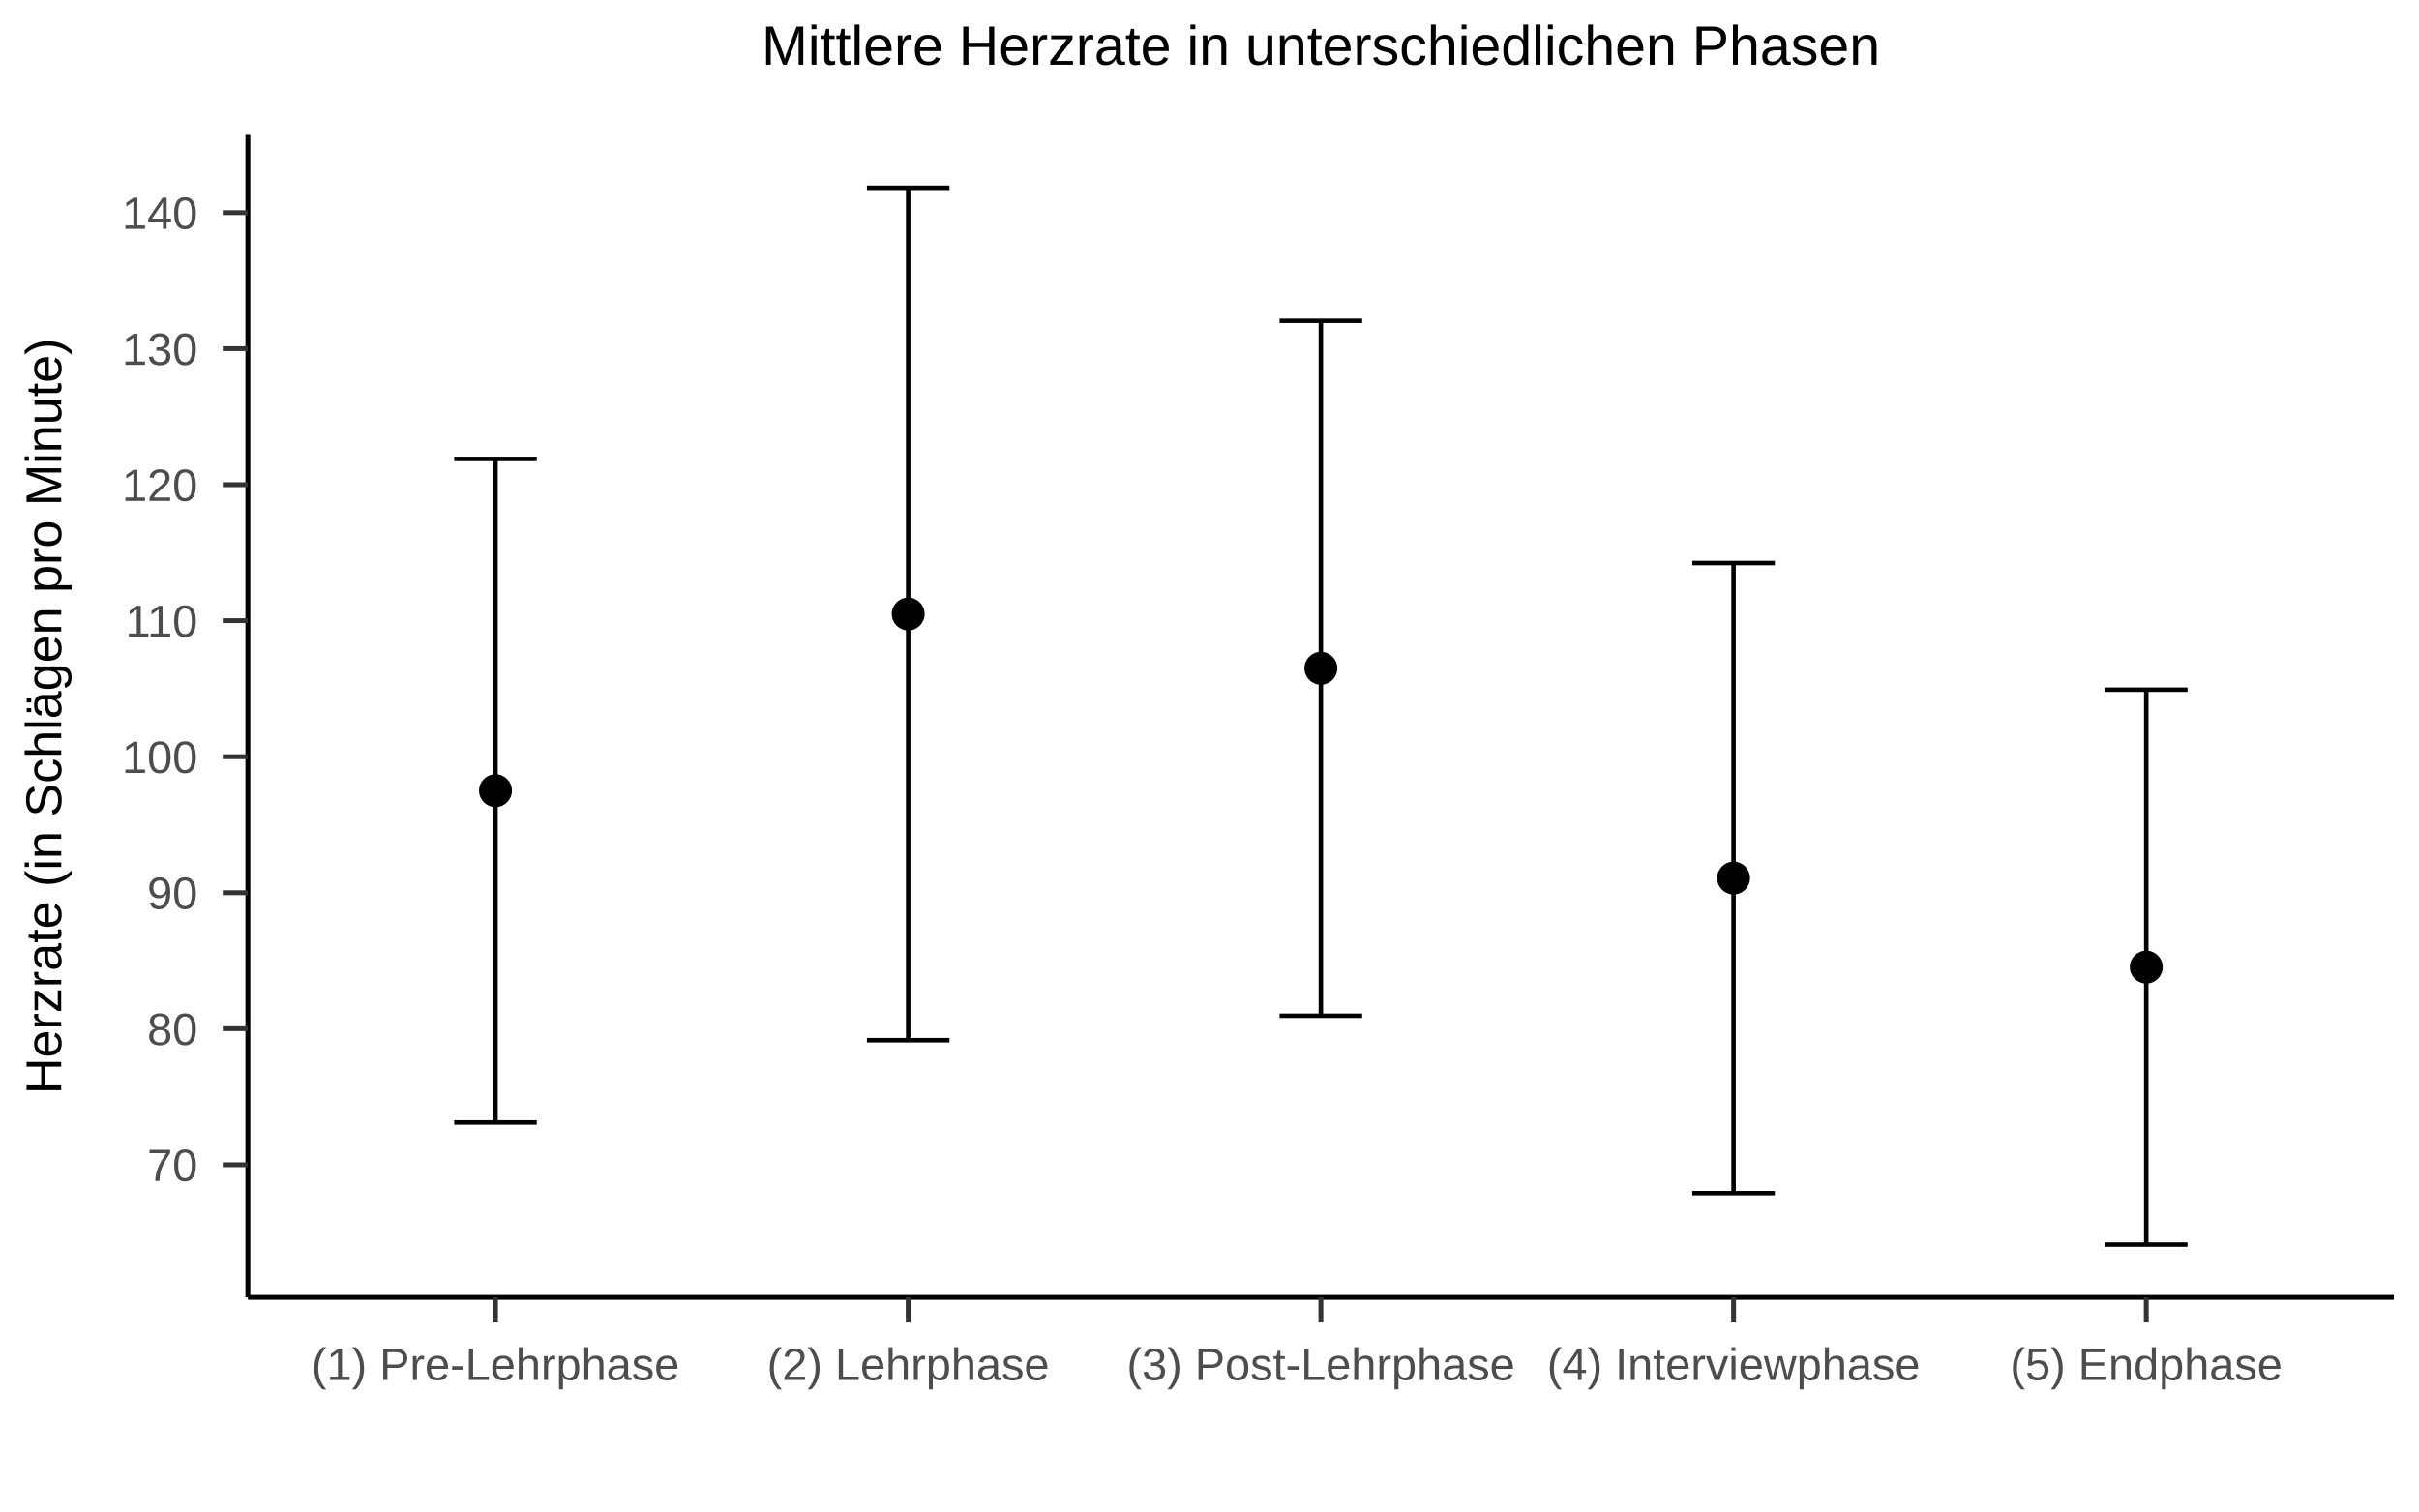
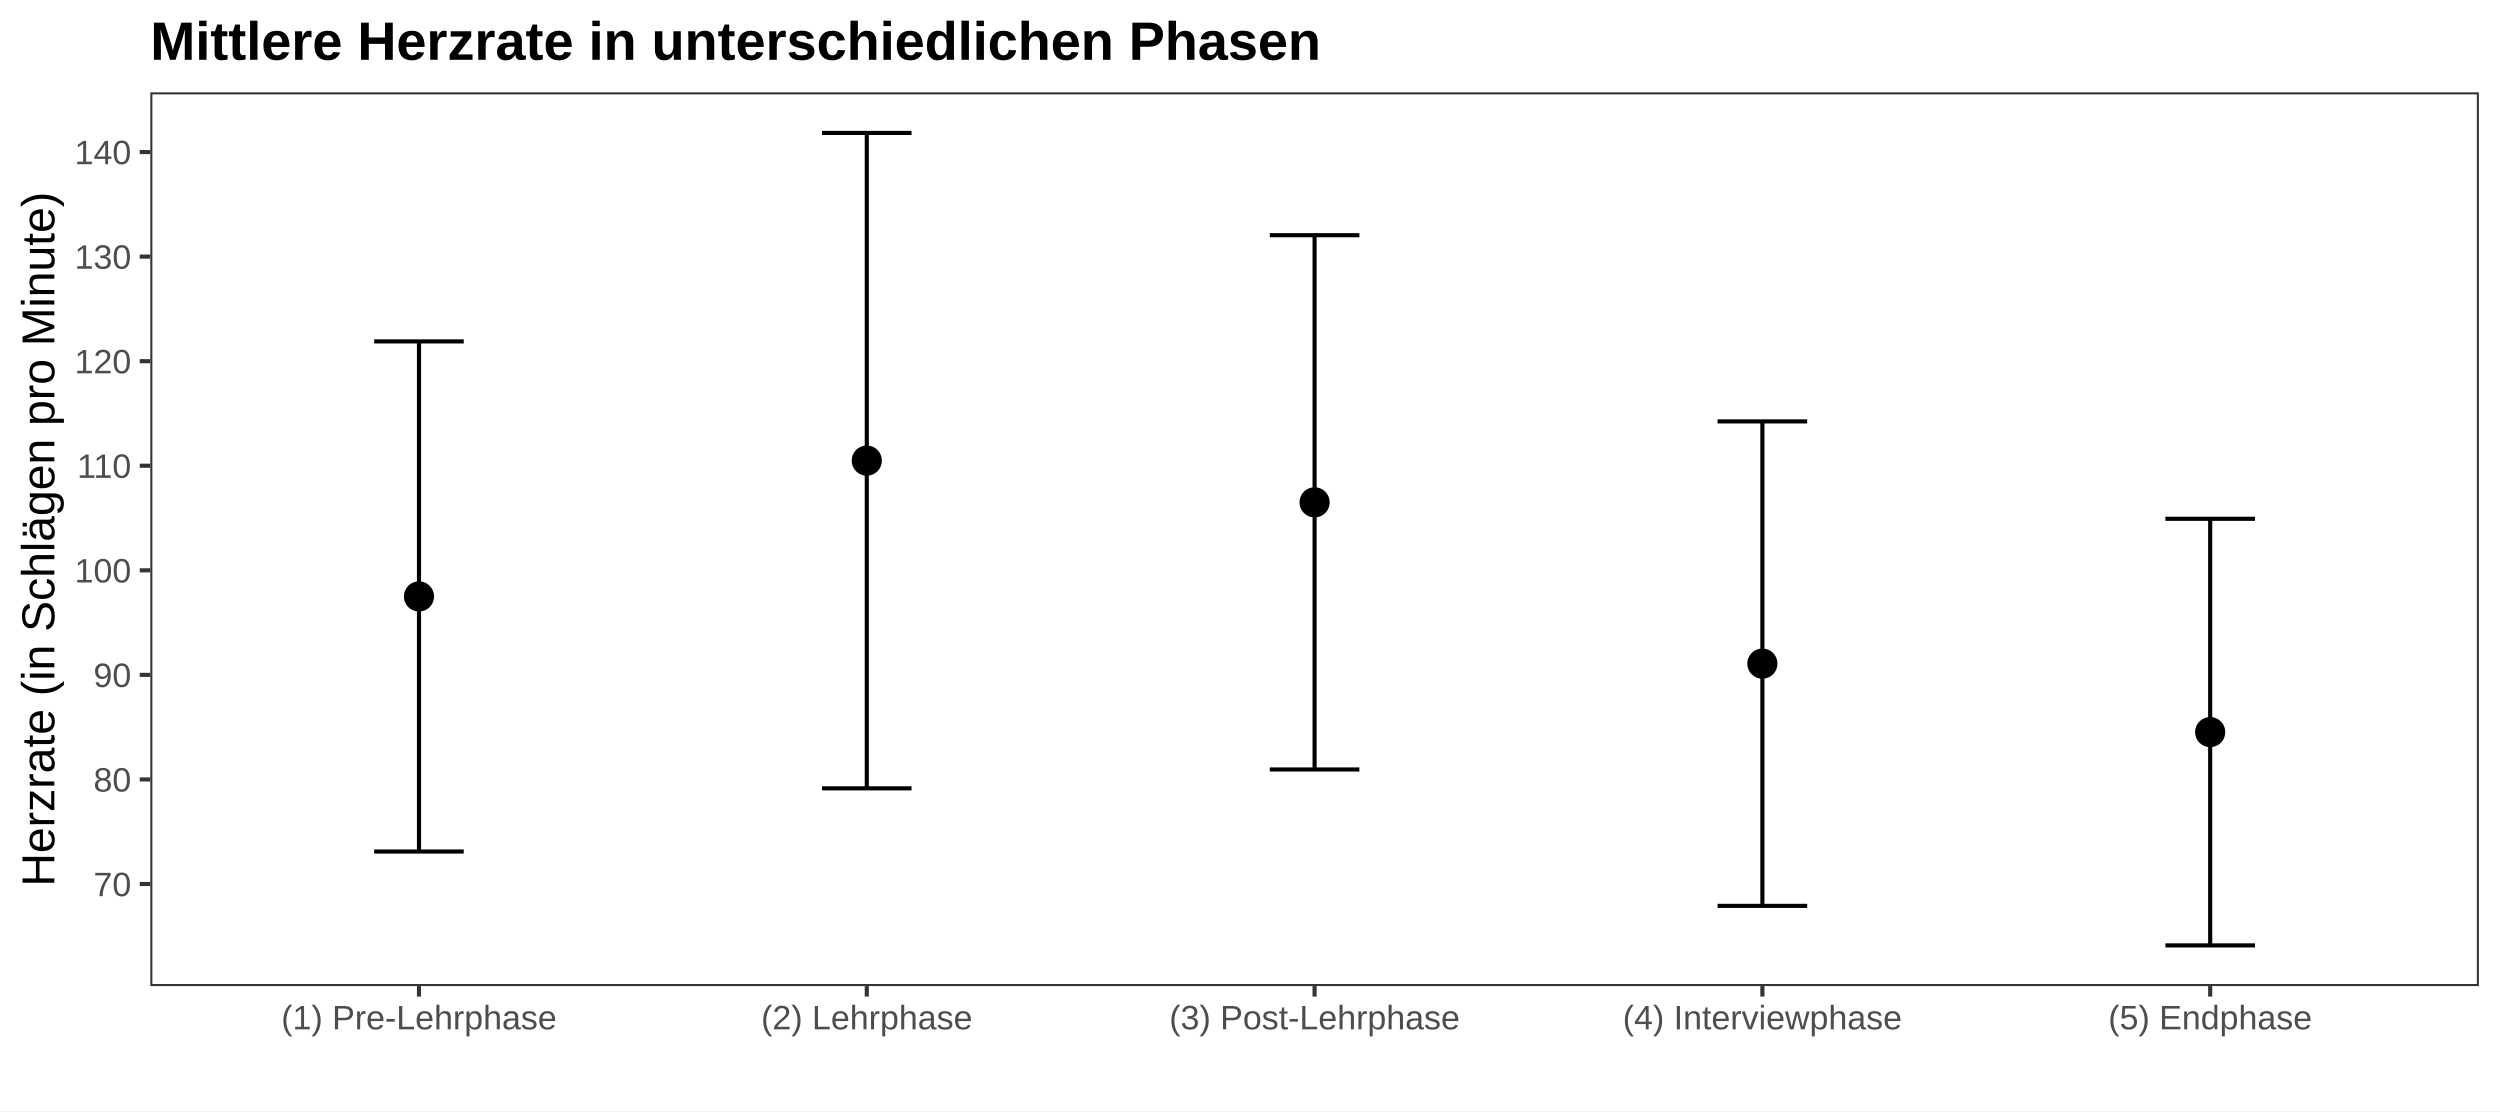
- <svg xmlns="http://www.w3.org/2000/svg" class="svglite" width="576.00pt" height="360.00pt" viewBox="0 0 576.00 360.00">
+ <svg xmlns="http://www.w3.org/2000/svg" class="svglite" width="648.00pt" height="288.00pt" viewBox="0 0 648.00 288.00">
  <defs>
    <style type="text/css">
    .svglite line, .svglite polyline, .svglite polygon, .svglite path, .svglite rect, .svglite circle {
      fill: none;
      stroke: #000000;
      stroke-linecap: round;
      stroke-linejoin: round;
      stroke-miterlimit: 10.00;
    }
    .svglite text {
      white-space: pre;
    }
  </style>
  </defs>
  <rect width="100%" height="100%" style="stroke: none; fill: #FFFFFF;" />
  <defs>
-     <clipPath id="cpMC4wMHw1NzYuMDB8MC4wMHwzNjAuMDA=">
-       <rect x="0.00" y="0.00" width="576.00" height="360.00" />
+     <clipPath id="cpMC4wMHw2NDguMDB8MC4wMHwyODguMDA=">
+       <rect x="0.00" y="0.00" width="648.00" height="288.00" />
    </clipPath>
  </defs>
-   <g clip-path="url(#cpMC4wMHw1NzYuMDB8MC4wMHwzNjAuMDA=)">
-     <rect x="0.00" y="0.00" width="576.00" height="360.00" style="stroke-width: 1.16; stroke: #FFFFFF; fill: #FFFFFF;" />
+   <g clip-path="url(#cpMC4wMHw2NDguMDB8MC4wMHwyODguMDA=)">
+     <rect x="0.00" y="0.00" width="648.00" height="288.00" style="stroke-width: 1.07; stroke: #FFFFFF; fill: #FFFFFF;" />
  </g>
  <defs>
-     <clipPath id="cpNTkuMDJ8NTcwLjAyfDMyLjE0fDMwOC45OQ==">
-       <rect x="59.02" y="32.14" width="511.00" height="276.85" />
+     <clipPath id="cpMzguOTZ8NjQyLjUyfDIzLjkzfDI1NS41OA==">
+       <rect x="38.96" y="23.93" width="603.57" height="231.66" />
    </clipPath>
  </defs>
-   <g clip-path="url(#cpNTkuMDJ8NTcwLjAyfDMyLjE0fDMwOC45OQ==)">
-     <rect x="59.02" y="32.14" width="511.00" height="276.85" style="stroke-width: 1.16; stroke: none; fill: #FFFFFF;" />
-     <circle cx="117.98" cy="188.31" r="3.56" style="stroke-width: 0.71; fill: #000000;" />
-     <circle cx="216.25" cy="146.23" r="3.56" style="stroke-width: 0.71; fill: #000000;" />
-     <circle cx="314.52" cy="159.16" r="3.56" style="stroke-width: 0.71; fill: #000000;" />
-     <circle cx="412.79" cy="209.12" r="3.56" style="stroke-width: 0.71; fill: #000000;" />
-     <circle cx="511.06" cy="230.33" r="3.56" style="stroke-width: 0.71; fill: #000000;" />
-     <polyline points="108.15,109.30 127.81,109.30 " style="stroke-width: 1.07; stroke-linecap: butt;" />
-     <polyline points="117.98,109.30 117.98,267.33 " style="stroke-width: 1.07; stroke-linecap: butt;" />
-     <polyline points="108.15,267.33 127.81,267.33 " style="stroke-width: 1.07; stroke-linecap: butt;" />
-     <polyline points="206.42,44.73 226.08,44.73 " style="stroke-width: 1.07; stroke-linecap: butt;" />
-     <polyline points="216.25,44.73 216.25,247.74 " style="stroke-width: 1.07; stroke-linecap: butt;" />
-     <polyline points="206.42,247.74 226.08,247.74 " style="stroke-width: 1.07; stroke-linecap: butt;" />
-     <polyline points="304.69,76.41 324.35,76.41 " style="stroke-width: 1.07; stroke-linecap: butt;" />
-     <polyline points="314.52,76.41 314.52,241.91 " style="stroke-width: 1.07; stroke-linecap: butt;" />
-     <polyline points="304.69,241.91 324.35,241.91 " style="stroke-width: 1.07; stroke-linecap: butt;" />
-     <polyline points="402.96,134.09 422.62,134.09 " style="stroke-width: 1.07; stroke-linecap: butt;" />
-     <polyline points="412.79,134.09 412.79,284.15 " style="stroke-width: 1.07; stroke-linecap: butt;" />
-     <polyline points="402.96,284.15 422.62,284.15 " style="stroke-width: 1.07; stroke-linecap: butt;" />
-     <polyline points="501.23,164.25 520.89,164.25 " style="stroke-width: 1.07; stroke-linecap: butt;" />
-     <polyline points="511.06,164.25 511.06,296.41 " style="stroke-width: 1.07; stroke-linecap: butt;" />
-     <polyline points="501.23,296.41 520.89,296.41 " style="stroke-width: 1.07; stroke-linecap: butt;" />
+   <g clip-path="url(#cpMzguOTZ8NjQyLjUyfDIzLjkzfDI1NS41OA==)">
+     <rect x="38.96" y="23.93" width="603.57" height="231.66" style="stroke-width: 1.07; stroke: none; fill: #FFFFFF;" />
+     <circle cx="108.60" cy="154.60" r="3.56" style="stroke-width: 0.71; fill: #000000;" />
+     <circle cx="224.67" cy="119.39" r="3.56" style="stroke-width: 0.71; fill: #000000;" />
+     <circle cx="340.74" cy="130.21" r="3.56" style="stroke-width: 0.71; fill: #000000;" />
+     <circle cx="456.81" cy="172.01" r="3.56" style="stroke-width: 0.71; fill: #000000;" />
+     <circle cx="572.88" cy="189.76" r="3.56" style="stroke-width: 0.71; fill: #000000;" />
+     <polyline points="96.99,88.49 120.20,88.49 " style="stroke-width: 1.07; stroke-linecap: butt;" />
+     <polyline points="108.60,88.49 108.60,220.72 " style="stroke-width: 1.07; stroke-linecap: butt;" />
+     <polyline points="96.99,220.72 120.20,220.72 " style="stroke-width: 1.07; stroke-linecap: butt;" />
+     <polyline points="213.06,34.46 236.27,34.46 " style="stroke-width: 1.07; stroke-linecap: butt;" />
+     <polyline points="224.67,34.46 224.67,204.33 " style="stroke-width: 1.07; stroke-linecap: butt;" />
+     <polyline points="213.06,204.33 236.27,204.33 " style="stroke-width: 1.07; stroke-linecap: butt;" />
+     <polyline points="329.13,60.96 352.35,60.96 " style="stroke-width: 1.07; stroke-linecap: butt;" />
+     <polyline points="340.74,60.96 340.74,199.45 " style="stroke-width: 1.07; stroke-linecap: butt;" />
+     <polyline points="329.13,199.45 352.35,199.45 " style="stroke-width: 1.07; stroke-linecap: butt;" />
+     <polyline points="445.20,109.23 468.42,109.23 " style="stroke-width: 1.07; stroke-linecap: butt;" />
+     <polyline points="456.81,109.23 456.81,234.80 " style="stroke-width: 1.07; stroke-linecap: butt;" />
+     <polyline points="445.20,234.80 468.42,234.80 " style="stroke-width: 1.07; stroke-linecap: butt;" />
+     <polyline points="561.27,134.47 584.49,134.47 " style="stroke-width: 1.07; stroke-linecap: butt;" />
+     <polyline points="572.88,134.47 572.88,245.05 " style="stroke-width: 1.07; stroke-linecap: butt;" />
+     <polyline points="561.27,245.05 584.49,245.05 " style="stroke-width: 1.07; stroke-linecap: butt;" />
+     <rect x="38.96" y="23.93" width="603.57" height="231.66" style="stroke-width: 1.07; stroke: #333333;" />
  </g>
-   <g clip-path="url(#cpMC4wMHw1NzYuMDB8MC4wMHwzNjAuMDA=)">
-     <polyline points="59.02,308.99 59.02,32.14 " style="stroke-width: 1.16; stroke-linecap: butt;" />
-     <text x="47.06" y="281.26" text-anchor="end" style="font-size: 10.80px;fill: #4D4D4D; font-family: &quot;Arial&quot;;" textLength="12.01px" lengthAdjust="spacingAndGlyphs">70</text>
-     <text x="47.06" y="248.87" text-anchor="end" style="font-size: 10.80px;fill: #4D4D4D; font-family: &quot;Arial&quot;;" textLength="12.01px" lengthAdjust="spacingAndGlyphs">80</text>
-     <text x="47.06" y="216.47" text-anchor="end" style="font-size: 10.80px;fill: #4D4D4D; font-family: &quot;Arial&quot;;" textLength="12.01px" lengthAdjust="spacingAndGlyphs">90</text>
-     <text x="47.06" y="184.08" text-anchor="end" style="font-size: 10.80px;fill: #4D4D4D; font-family: &quot;Arial&quot;;" textLength="18.01px" lengthAdjust="spacingAndGlyphs">100</text>
-     <text x="47.06" y="151.69" text-anchor="end" style="font-size: 10.80px;fill: #4D4D4D; font-family: &quot;Arial&quot;;" textLength="17.22px" lengthAdjust="spacingAndGlyphs">110</text>
-     <text x="47.06" y="119.30" text-anchor="end" style="font-size: 10.80px;fill: #4D4D4D; font-family: &quot;Arial&quot;;" textLength="18.01px" lengthAdjust="spacingAndGlyphs">120</text>
-     <text x="47.06" y="86.91" text-anchor="end" style="font-size: 10.80px;fill: #4D4D4D; font-family: &quot;Arial&quot;;" textLength="18.01px" lengthAdjust="spacingAndGlyphs">130</text>
-     <text x="47.06" y="54.51" text-anchor="end" style="font-size: 10.80px;fill: #4D4D4D; font-family: &quot;Arial&quot;;" textLength="18.01px" lengthAdjust="spacingAndGlyphs">140</text>
-     <polyline points="53.04,277.39 59.02,277.39 " style="stroke-width: 1.16; stroke: #333333; stroke-linecap: butt;" />
-     <polyline points="53.04,245.00 59.02,245.00 " style="stroke-width: 1.16; stroke: #333333; stroke-linecap: butt;" />
-     <polyline points="53.04,212.61 59.02,212.61 " style="stroke-width: 1.16; stroke: #333333; stroke-linecap: butt;" />
-     <polyline points="53.04,180.22 59.02,180.22 " style="stroke-width: 1.16; stroke: #333333; stroke-linecap: butt;" />
-     <polyline points="53.04,147.82 59.02,147.82 " style="stroke-width: 1.16; stroke: #333333; stroke-linecap: butt;" />
-     <polyline points="53.04,115.43 59.02,115.43 " style="stroke-width: 1.16; stroke: #333333; stroke-linecap: butt;" />
-     <polyline points="53.04,83.04 59.02,83.04 " style="stroke-width: 1.16; stroke: #333333; stroke-linecap: butt;" />
-     <polyline points="53.04,50.65 59.02,50.65 " style="stroke-width: 1.16; stroke: #333333; stroke-linecap: butt;" />
-     <polyline points="59.02,308.99 570.02,308.99 " style="stroke-width: 1.16; stroke-linecap: butt;" />
-     <polyline points="117.98,314.97 117.98,308.99 " style="stroke-width: 1.16; stroke: #333333; stroke-linecap: butt;" />
-     <polyline points="216.25,314.97 216.25,308.99 " style="stroke-width: 1.16; stroke: #333333; stroke-linecap: butt;" />
-     <polyline points="314.52,314.97 314.52,308.99 " style="stroke-width: 1.16; stroke: #333333; stroke-linecap: butt;" />
-     <polyline points="412.79,314.97 412.79,308.99 " style="stroke-width: 1.16; stroke: #333333; stroke-linecap: butt;" />
-     <polyline points="511.06,314.97 511.06,308.99 " style="stroke-width: 1.16; stroke: #333333; stroke-linecap: butt;" />
-     <text x="117.98" y="328.68" text-anchor="middle" style="font-size: 10.80px;fill: #4D4D4D; font-family: &quot;Arial&quot;;" textLength="87.65px" lengthAdjust="spacingAndGlyphs">(1) Pre-Lehrphase</text>
-     <text x="216.25" y="328.68" text-anchor="middle" style="font-size: 10.80px;fill: #4D4D4D; font-family: &quot;Arial&quot;;" textLength="67.24px" lengthAdjust="spacingAndGlyphs">(2) Lehrphase</text>
-     <text x="314.52" y="328.68" text-anchor="middle" style="font-size: 10.80px;fill: #4D4D4D; font-family: &quot;Arial&quot;;" textLength="92.45px" lengthAdjust="spacingAndGlyphs">(3) Post-Lehrphase</text>
-     <text x="412.79" y="328.68" text-anchor="middle" style="font-size: 10.80px;fill: #4D4D4D; font-family: &quot;Arial&quot;;" textLength="88.84px" lengthAdjust="spacingAndGlyphs">(4) Interviewphase</text>
-     <text x="511.06" y="328.68" text-anchor="middle" style="font-size: 10.80px;fill: #4D4D4D; font-family: &quot;Arial&quot;;" textLength="64.84px" lengthAdjust="spacingAndGlyphs">(5) Endphase</text>
-     <text transform="translate(14.57,170.57) rotate(-90)" text-anchor="middle" style="font-size: 12.00px; font-family: &quot;Arial&quot;;" textLength="180.10px" lengthAdjust="spacingAndGlyphs">Herzrate (in Schlägen pro Minute)</text>
-     <text x="314.52" y="15.42" text-anchor="middle" style="font-size: 13.20px; font-family: &quot;Arial&quot;;" textLength="266.16px" lengthAdjust="spacingAndGlyphs">Mittlere Herzrate in unterschiedlichen Phasen</text>
+   <g clip-path="url(#cpMC4wMHw2NDguMDB8MC4wMHwyODguMDA=)">
+     <text x="34.02" y="232.29" text-anchor="end" style="font-size: 8.80px;fill: #4D4D4D; font-family: &quot;Arial&quot;;" textLength="9.79px" lengthAdjust="spacingAndGlyphs">70</text>
+     <text x="34.02" y="205.18" text-anchor="end" style="font-size: 8.80px;fill: #4D4D4D; font-family: &quot;Arial&quot;;" textLength="9.79px" lengthAdjust="spacingAndGlyphs">80</text>
+     <text x="34.02" y="178.08" text-anchor="end" style="font-size: 8.80px;fill: #4D4D4D; font-family: &quot;Arial&quot;;" textLength="9.79px" lengthAdjust="spacingAndGlyphs">90</text>
+     <text x="34.02" y="150.98" text-anchor="end" style="font-size: 8.80px;fill: #4D4D4D; font-family: &quot;Arial&quot;;" textLength="14.69px" lengthAdjust="spacingAndGlyphs">100</text>
+     <text x="34.02" y="123.87" text-anchor="end" style="font-size: 8.80px;fill: #4D4D4D; font-family: &quot;Arial&quot;;" textLength="14.03px" lengthAdjust="spacingAndGlyphs">110</text>
+     <text x="34.02" y="96.77" text-anchor="end" style="font-size: 8.80px;fill: #4D4D4D; font-family: &quot;Arial&quot;;" textLength="14.69px" lengthAdjust="spacingAndGlyphs">120</text>
+     <text x="34.02" y="69.66" text-anchor="end" style="font-size: 8.80px;fill: #4D4D4D; font-family: &quot;Arial&quot;;" textLength="14.69px" lengthAdjust="spacingAndGlyphs">130</text>
+     <text x="34.02" y="42.56" text-anchor="end" style="font-size: 8.80px;fill: #4D4D4D; font-family: &quot;Arial&quot;;" textLength="14.69px" lengthAdjust="spacingAndGlyphs">140</text>
+     <polyline points="36.22,229.14 38.96,229.14 " style="stroke-width: 1.07; stroke: #333333; stroke-linecap: butt;" />
+     <polyline points="36.22,202.03 38.96,202.03 " style="stroke-width: 1.07; stroke: #333333; stroke-linecap: butt;" />
+     <polyline points="36.22,174.93 38.96,174.93 " style="stroke-width: 1.07; stroke: #333333; stroke-linecap: butt;" />
+     <polyline points="36.22,147.83 38.96,147.83 " style="stroke-width: 1.07; stroke: #333333; stroke-linecap: butt;" />
+     <polyline points="36.22,120.72 38.96,120.72 " style="stroke-width: 1.07; stroke: #333333; stroke-linecap: butt;" />
+     <polyline points="36.22,93.62 38.96,93.62 " style="stroke-width: 1.07; stroke: #333333; stroke-linecap: butt;" />
+     <polyline points="36.22,66.51 38.96,66.51 " style="stroke-width: 1.07; stroke: #333333; stroke-linecap: butt;" />
+     <polyline points="36.22,39.41 38.96,39.41 " style="stroke-width: 1.07; stroke: #333333; stroke-linecap: butt;" />
+     <polyline points="108.60,258.32 108.60,255.58 " style="stroke-width: 1.07; stroke: #333333; stroke-linecap: butt;" />
+     <polyline points="224.67,258.32 224.67,255.58 " style="stroke-width: 1.07; stroke: #333333; stroke-linecap: butt;" />
+     <polyline points="340.74,258.32 340.74,255.58 " style="stroke-width: 1.07; stroke: #333333; stroke-linecap: butt;" />
+     <polyline points="456.81,258.32 456.81,255.58 " style="stroke-width: 1.07; stroke: #333333; stroke-linecap: butt;" />
+     <polyline points="572.88,258.32 572.88,255.58 " style="stroke-width: 1.07; stroke: #333333; stroke-linecap: butt;" />
+     <text x="108.60" y="266.81" text-anchor="middle" style="font-size: 8.80px;fill: #4D4D4D; font-family: &quot;Arial&quot;;" textLength="71.43px" lengthAdjust="spacingAndGlyphs">(1) Pre-Lehrphase</text>
+     <text x="224.67" y="266.81" text-anchor="middle" style="font-size: 8.80px;fill: #4D4D4D; font-family: &quot;Arial&quot;;" textLength="54.81px" lengthAdjust="spacingAndGlyphs">(2) Lehrphase</text>
+     <text x="340.74" y="266.81" text-anchor="middle" style="font-size: 8.80px;fill: #4D4D4D; font-family: &quot;Arial&quot;;" textLength="75.35px" lengthAdjust="spacingAndGlyphs">(3) Post-Lehrphase</text>
+     <text x="456.81" y="266.81" text-anchor="middle" style="font-size: 8.80px;fill: #4D4D4D; font-family: &quot;Arial&quot;;" textLength="72.40px" lengthAdjust="spacingAndGlyphs">(4) Interviewphase</text>
+     <text x="572.88" y="266.81" text-anchor="middle" style="font-size: 8.80px;fill: #4D4D4D; font-family: &quot;Arial&quot;;" textLength="52.85px" lengthAdjust="spacingAndGlyphs">(5) Endphase</text>
+     <text transform="translate(14.08,139.75) rotate(-90)" text-anchor="middle" style="font-size: 12.00px; font-family: &quot;Arial&quot;;" textLength="180.10px" lengthAdjust="spacingAndGlyphs">Herzrate (in Schlägen pro Minute)</text>
+     <text x="38.96" y="15.50" style="font-size: 14.00px; font-weight: bold; font-family: &quot;Arial&quot;;" textLength="303.30px" lengthAdjust="spacingAndGlyphs">Mittlere Herzrate in unterschiedlichen Phasen</text>
  </g>
</svg>
